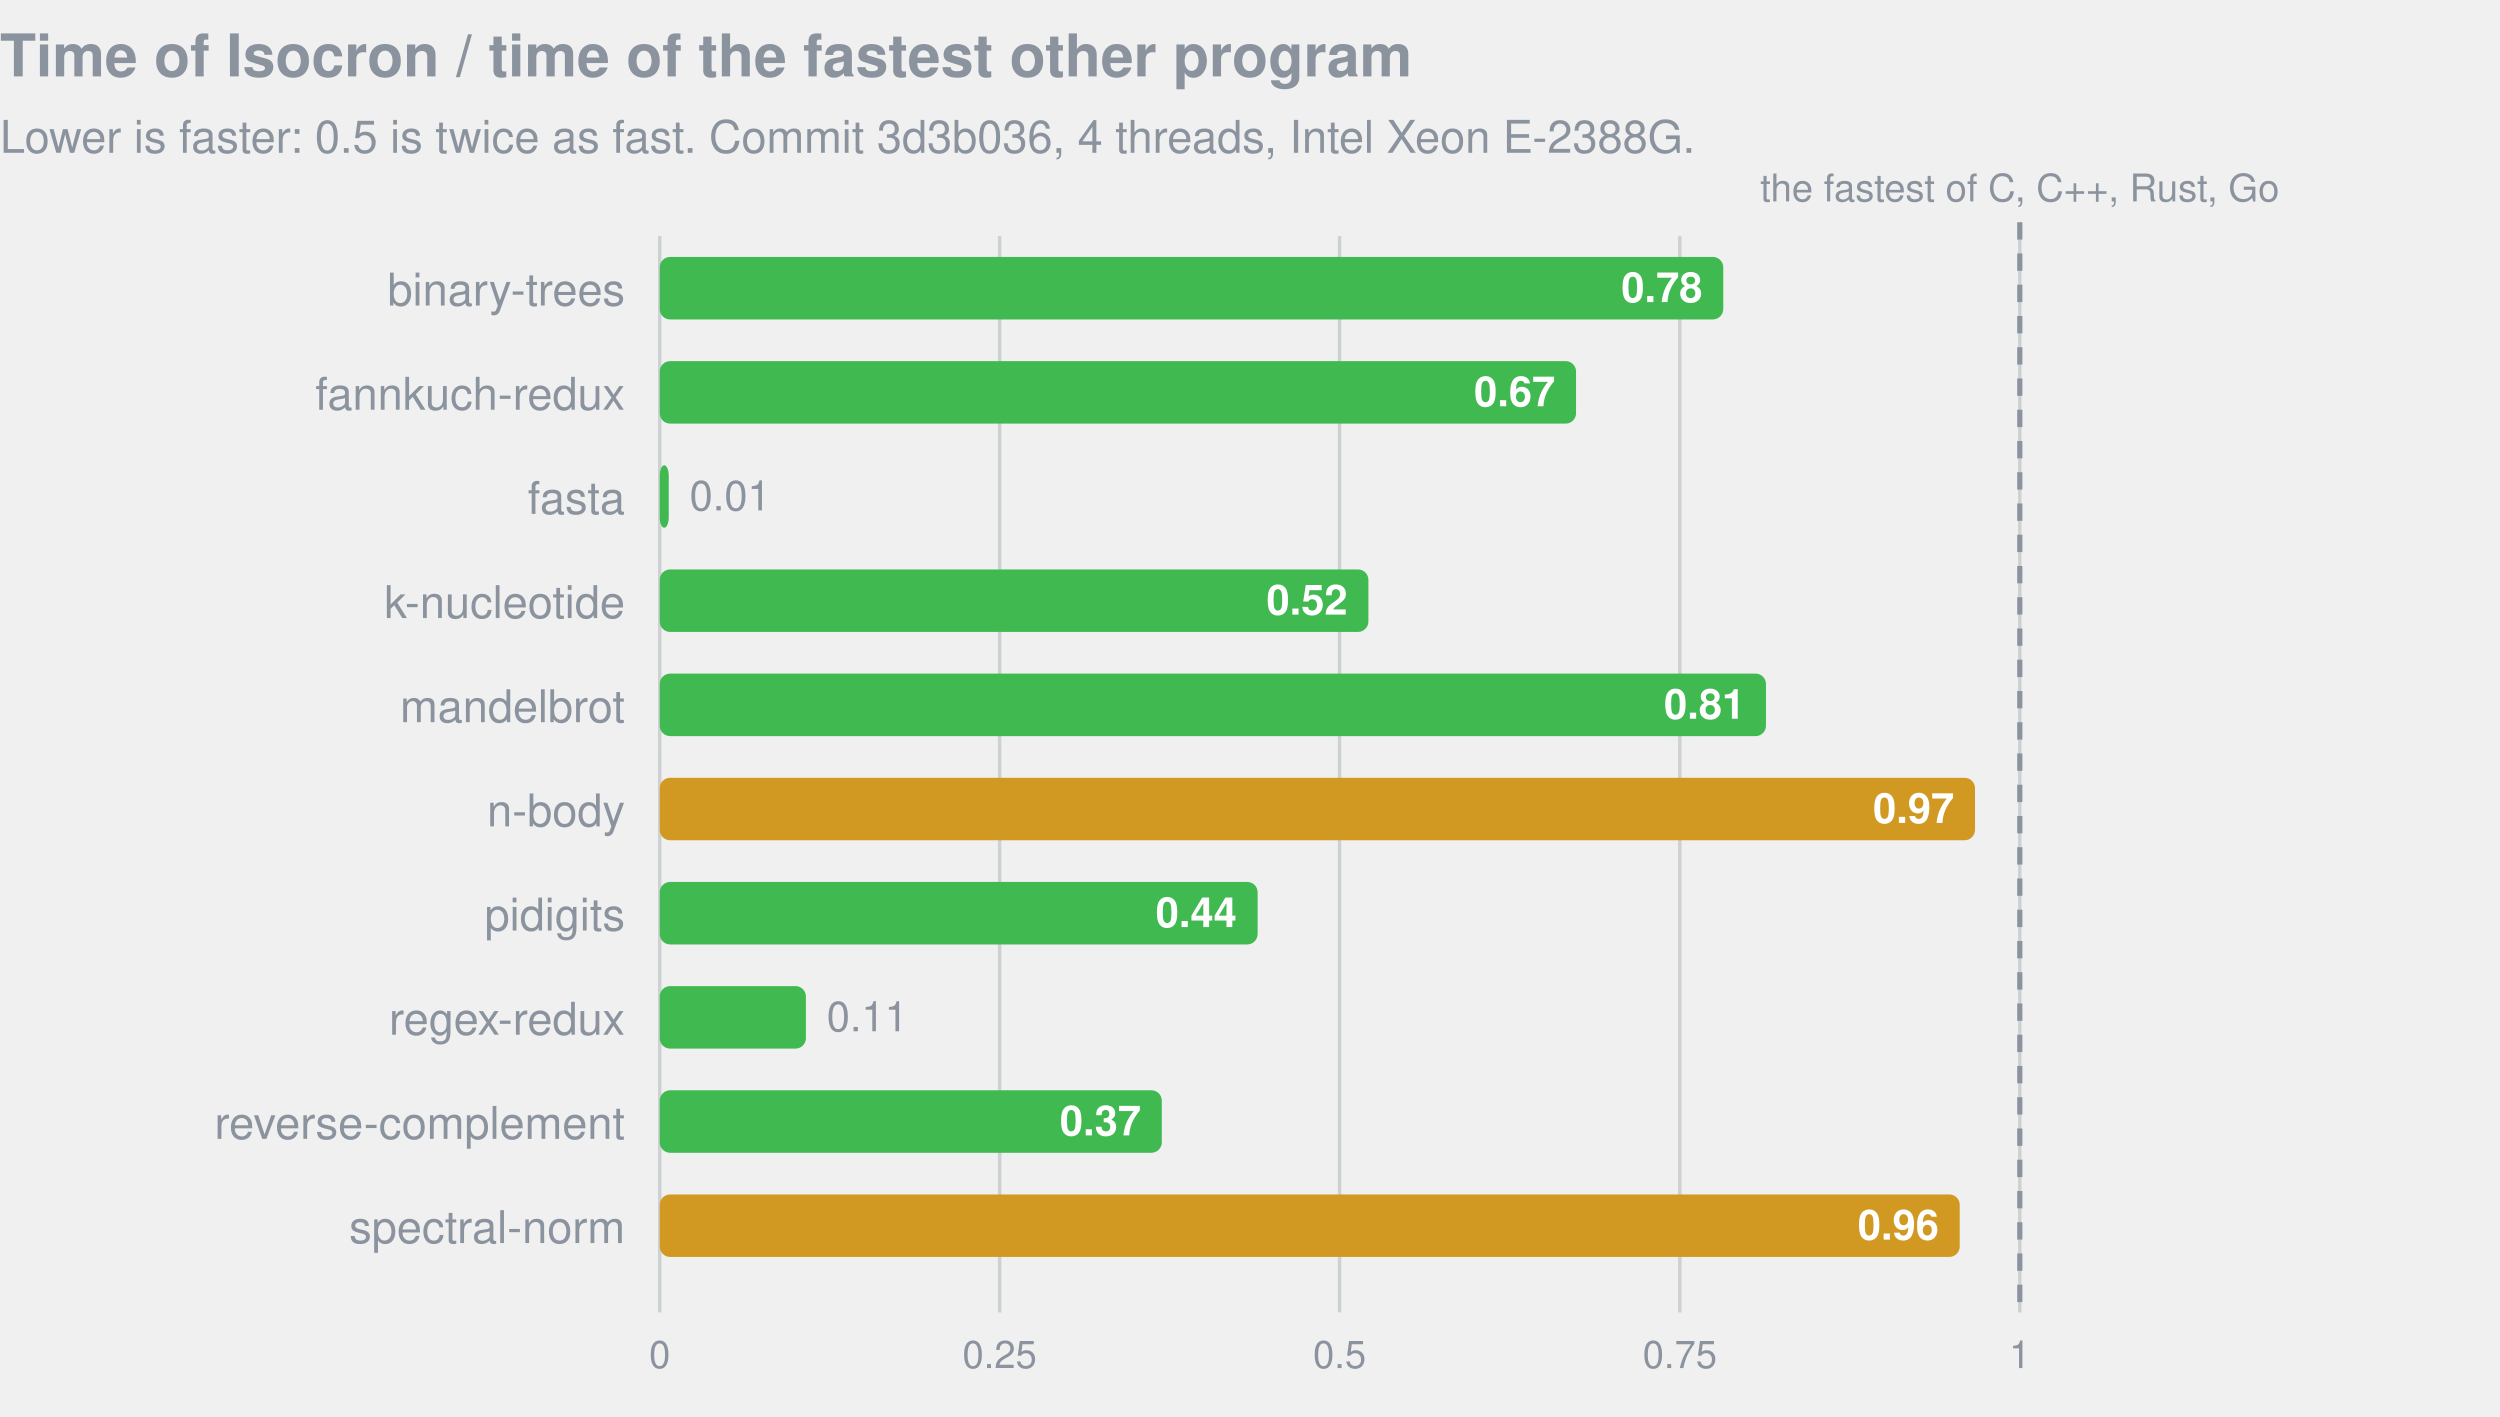
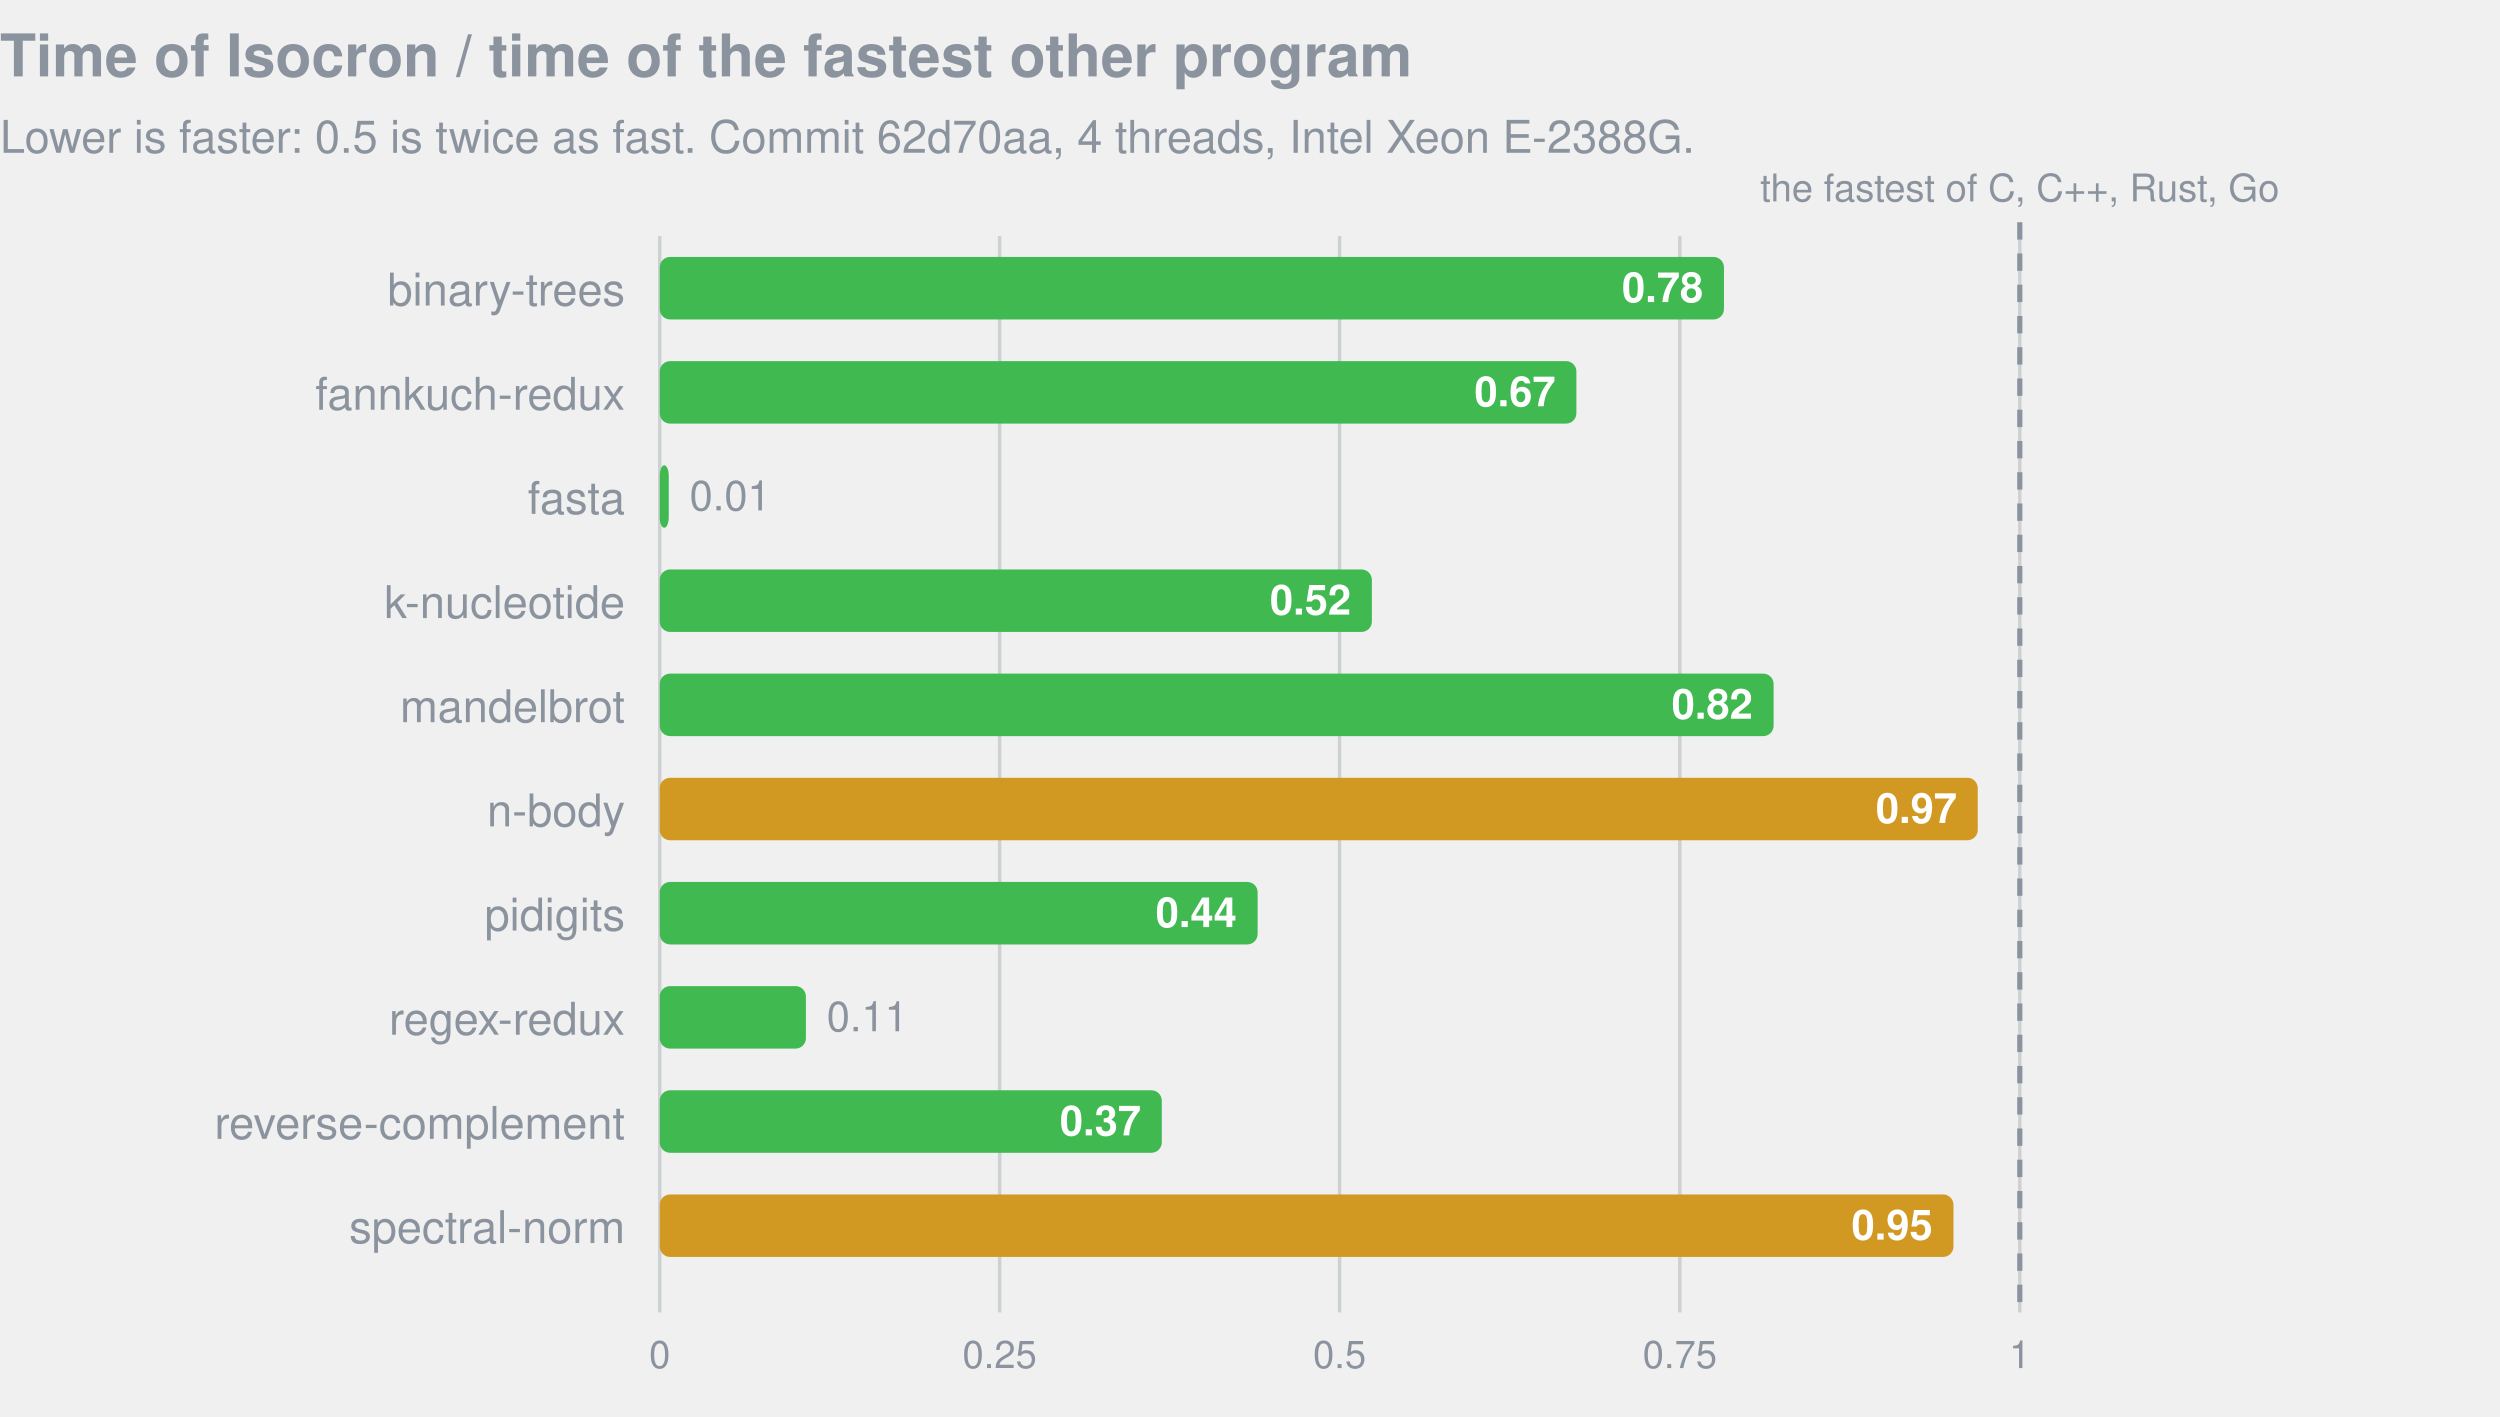
<svg xmlns="http://www.w3.org/2000/svg" width="720" height="408" viewBox="0 0 720 408" font-family="-apple-system, Segoe UI, Helvetica, Arial, sans-serif">
  <text x="0" y="22" font-size="17" font-weight="600" fill="#8b949e">Time of Isocron / time of the fastest other program</text>
-   <text x="0" y="44" font-size="13" fill="#8b949e">Lower is faster: 0.5 is twice as fast. Commit 3d3b036, 4 threads, Intel Xeon E-2388G.</text>
+   <text x="0" y="44" font-size="13" fill="#8b949e">Lower is faster: 0.5 is twice as fast. Commit 62d70aa, 4 threads, Intel Xeon E-2388G.</text>
  <line x1="190.0" y1="68" x2="190.0" y2="378" stroke="#8b949e55" />
  <text x="190.0" y="394" font-size="11" fill="#8b949e" text-anchor="middle">0</text>
  <line x1="287.9" y1="68" x2="287.9" y2="378" stroke="#8b949e55" />
  <text x="287.9" y="394" font-size="11" fill="#8b949e" text-anchor="middle">0.25</text>
  <line x1="385.8" y1="68" x2="385.8" y2="378" stroke="#8b949e55" />
  <text x="385.8" y="394" font-size="11" fill="#8b949e" text-anchor="middle">0.5</text>
  <line x1="483.8" y1="68" x2="483.8" y2="378" stroke="#8b949e55" />
  <text x="483.8" y="394" font-size="11" fill="#8b949e" text-anchor="middle">0.75</text>
  <line x1="581.7" y1="68" x2="581.7" y2="378" stroke="#8b949e55" />
  <text x="581.7" y="394" font-size="11" fill="#8b949e" text-anchor="middle">1</text>
  <text x="180" y="88" font-size="13" fill="#8b949e" text-anchor="end">binary-trees</text>
-   <rect x="190" y="74" width="306.3" height="18" rx="3" fill="#3fb950" />
-   <text x="490.3" y="87" font-size="12" font-weight="600" fill="#ffffff" text-anchor="end">0.78</text>
+   <rect x="190" y="74" width="306.5" height="18" rx="3" fill="#3fb950" />
+   <text x="490.5" y="87" font-size="12" font-weight="600" fill="#ffffff" text-anchor="end">0.78</text>
  <text x="180" y="118" font-size="13" fill="#8b949e" text-anchor="end">fannkuch-redux</text>
-   <rect x="190" y="104" width="263.9" height="18" rx="3" fill="#3fb950" />
-   <text x="447.9" y="117" font-size="12" font-weight="600" fill="#ffffff" text-anchor="end">0.67</text>
+   <rect x="190" y="104" width="264.0" height="18" rx="3" fill="#3fb950" />
+   <text x="448.0" y="117" font-size="12" font-weight="600" fill="#ffffff" text-anchor="end">0.67</text>
  <text x="180" y="148" font-size="13" fill="#8b949e" text-anchor="end">fasta</text>
  <rect x="190" y="134" width="2.6" height="18" rx="3" fill="#3fb950" />
  <text x="198.6" y="147" font-size="12" fill="#8b949e">0.01</text>
  <text x="180" y="178" font-size="13" fill="#8b949e" text-anchor="end">k-nucleotide</text>
-   <rect x="190" y="164" width="204.1" height="18" rx="3" fill="#3fb950" />
-   <text x="388.1" y="177" font-size="12" font-weight="600" fill="#ffffff" text-anchor="end">0.52</text>
+   <rect x="190" y="164" width="205.1" height="18" rx="3" fill="#3fb950" />
+   <text x="389.1" y="177" font-size="12" font-weight="600" fill="#ffffff" text-anchor="end">0.52</text>
  <text x="180" y="208" font-size="13" fill="#8b949e" text-anchor="end">mandelbrot</text>
-   <rect x="190" y="194" width="318.6" height="18" rx="3" fill="#3fb950" />
-   <text x="502.6" y="207" font-size="12" font-weight="600" fill="#ffffff" text-anchor="end">0.81</text>
+   <rect x="190" y="194" width="320.8" height="18" rx="3" fill="#3fb950" />
+   <text x="504.8" y="207" font-size="12" font-weight="600" fill="#ffffff" text-anchor="end">0.82</text>
  <text x="180" y="238" font-size="13" fill="#8b949e" text-anchor="end">n-body</text>
-   <rect x="190" y="224" width="378.8" height="18" rx="3" fill="#d29922" />
-   <text x="562.8" y="237" font-size="12" font-weight="600" fill="#ffffff" text-anchor="end">0.97</text>
+   <rect x="190" y="224" width="379.6" height="18" rx="3" fill="#d29922" />
+   <text x="563.6" y="237" font-size="12" font-weight="600" fill="#ffffff" text-anchor="end">0.97</text>
  <text x="180" y="268" font-size="13" fill="#8b949e" text-anchor="end">pidigits</text>
  <rect x="190" y="254" width="172.2" height="18" rx="3" fill="#3fb950" />
  <text x="356.2" y="267" font-size="12" font-weight="600" fill="#ffffff" text-anchor="end">0.44</text>
  <text x="180" y="298" font-size="13" fill="#8b949e" text-anchor="end">regex-redux</text>
  <rect x="190" y="284" width="42.1" height="18" rx="3" fill="#3fb950" />
  <text x="238.1" y="297" font-size="12" fill="#8b949e">0.11</text>
  <text x="180" y="328" font-size="13" fill="#8b949e" text-anchor="end">reverse-complement</text>
  <rect x="190" y="314" width="144.6" height="18" rx="3" fill="#3fb950" />
  <text x="328.6" y="327" font-size="12" font-weight="600" fill="#ffffff" text-anchor="end">0.37</text>
  <text x="180" y="358" font-size="13" fill="#8b949e" text-anchor="end">spectral-norm</text>
-   <rect x="190" y="344" width="374.4" height="18" rx="3" fill="#d29922" />
-   <text x="558.4" y="357" font-size="12" font-weight="600" fill="#ffffff" text-anchor="end">0.96</text>
+   <rect x="190" y="344" width="372.6" height="18" rx="3" fill="#d29922" />
+   <text x="556.6" y="357" font-size="12" font-weight="600" fill="#ffffff" text-anchor="end">0.95</text>
  <line x1="581.7" y1="64" x2="581.7" y2="378" stroke="#8b949e" stroke-width="1.5" stroke-dasharray="5 4" />
  <text x="581.7" y="58" font-size="11" fill="#8b949e" text-anchor="middle">the fastest of C, C++, Rust, Go</text>
</svg>
